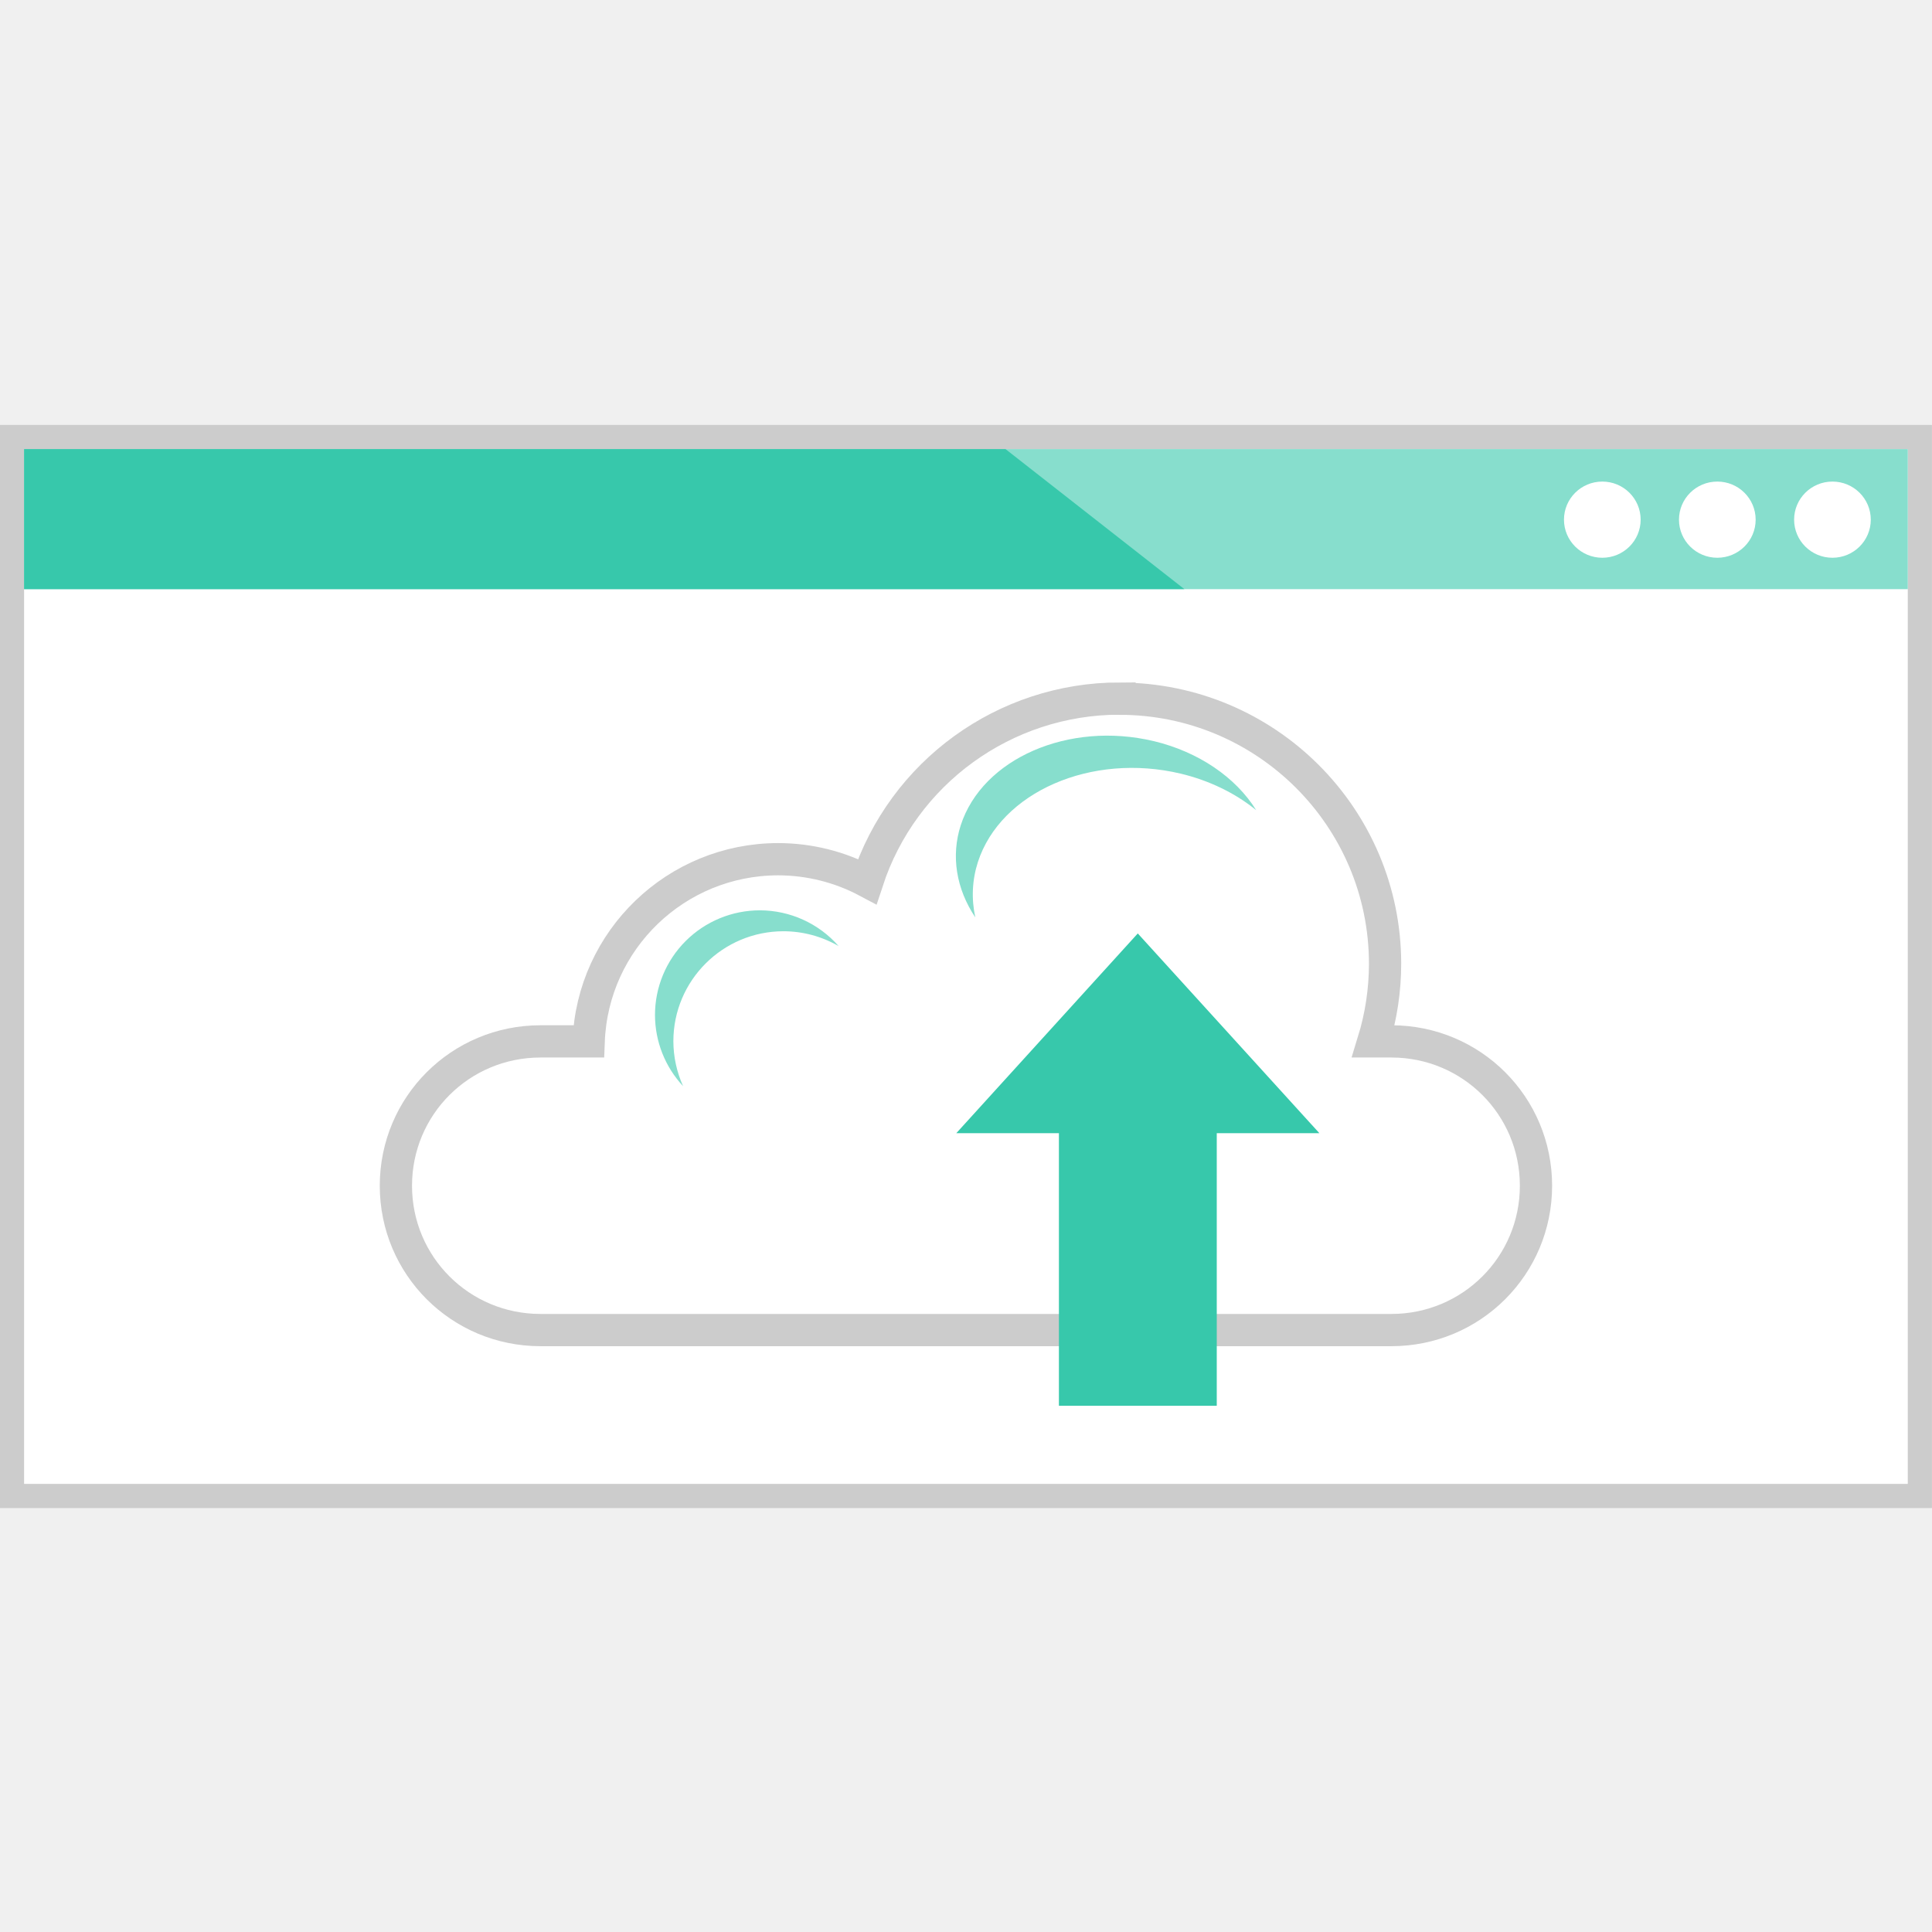
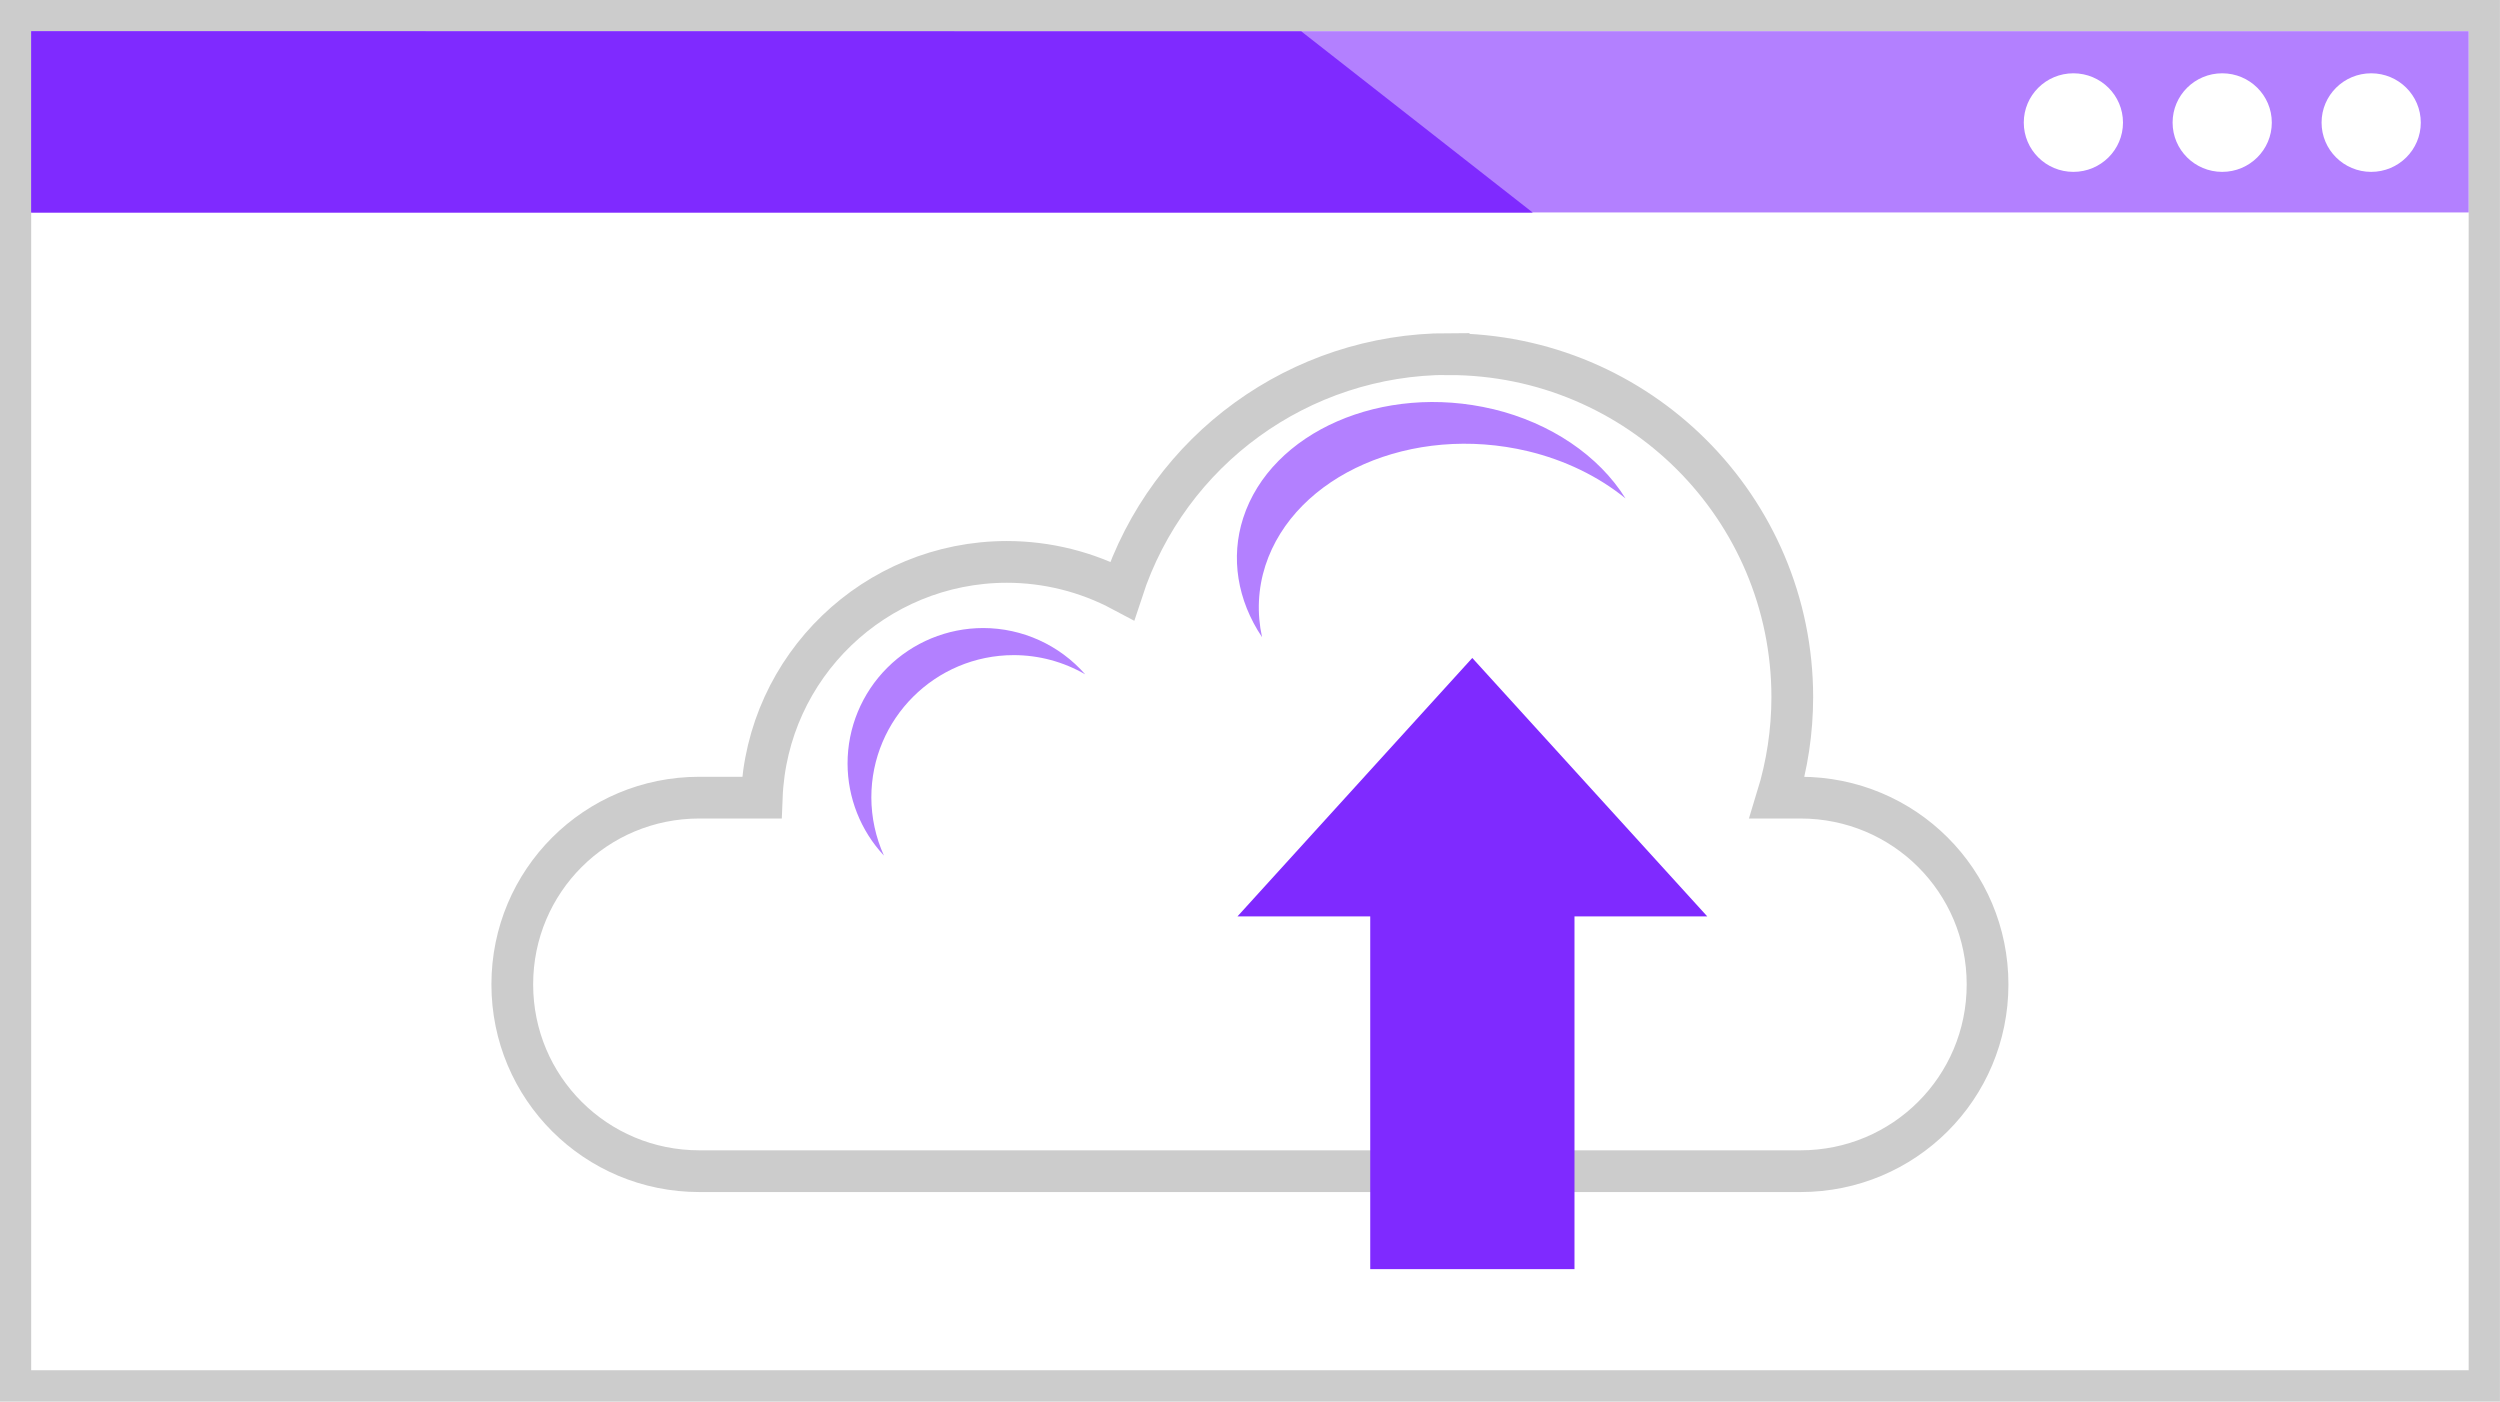
- <svg xmlns="http://www.w3.org/2000/svg" width="60" height="60" version="1.1" viewBox="0 0 15.875 15.875">
-   <g transform="translate(0 -281.12)">
-     <rect x=".198" y="284.81" width="15.478" height="8.503" fill="#fff" stroke="#ccc" stroke-linecap="square" stroke-width=".397" style="paint-order:stroke markers fill" />
-     <rect x=".198" y="284.81" width="15.478" height="1.151" rx="1.1369e-13" ry="1.1369e-13" fill="#87decd" style="paint-order:stroke markers fill" />
-     <g fill="#fff">
-       <circle cx="15.013" cy="285.39" r="0" style="paint-order:stroke markers fill" />
-       <circle cx="13.82" cy="285.38" r="0" style="paint-order:stroke markers fill" />
-       <circle cx="12.627" cy="285.39" r="0" style="paint-order:stroke markers fill" />
-     </g>
-     <path d="m0.198 284.81v1.151h9.534l-1.47-1.151z" fill="#37c8ab" />
-     <g fill="#fff">
-       <ellipse cx="13.166" cy="285.39" rx=".315" ry=".313" style="paint-order:stroke markers fill" />
-       <ellipse cx="15.057" cy="285.39" rx=".315" ry=".313" style="paint-order:stroke markers fill" />
-       <ellipse cx="14.111" cy="285.39" rx=".315" ry=".313" style="paint-order:stroke markers fill" />
-     </g>
-     <path d="m9.199 286.86a2.182 2.179 0 0 0-2.073 1.503 1.559 1.557 0 0 0-0.733-0.183 1.559 1.557 0 0 0-1.556 1.497h-0.396c-0.658 0-1.188 0.529-1.188 1.186s0.53 1.186 1.188 1.186h6.992c0.658 0 1.188-0.529 1.188-1.186s-0.53-1.186-1.188-1.186h-0.148a2.182 2.179 0 0 0 0.096-0.637 2.182 2.179 0 0 0-2.182-2.179z" fill="none" stroke="#ccc" stroke-linecap="round" stroke-width=".265" style="paint-order:stroke markers fill" />
-     <g>
-       <path d="m9.349 288.79-1.491 1.641h0.843v2.24h1.297v-2.24h0.843z" fill="#37c8ab" style="paint-order:stroke markers fill" />
-       <path d="m6.244 288.6a0.862 0.86 0 0 0-0.862 0.861 0.862 0.86 0 0 0 0.231 0.584 0.905 0.904 0 0 1-0.08-0.369 0.905 0.904 0 0 1 0.905-0.904 0.905 0.904 0 0 1 0.453 0.122 0.862 0.86 0 0 0-0.647-0.294z" fill="#87decd" style="paint-order:stroke markers fill" />
-       <path d="m9.481 287.21a1.308 1.036 5.719 0 0-1.587 0.692 1.308 1.036 5.719 0 0 0.12 0.756 1.375 1.089 5.719 0 1 0.021-0.454 1.375 1.089 5.719 0 1 1.667-0.727 1.375 1.089 5.719 0 1 0.62 0.3 1.308 1.036 5.719 0 0-0.84-0.567z" fill="#87decd" style="paint-order:stroke markers fill" />
-     </g>
+ <svg xmlns="http://www.w3.org/2000/svg" width="60" height="33.638" version="1.1" viewBox="0 0 15.875 8.9" id="svg1073">
+   <defs id="defs1077" />
+   <rect id="rect1039" style="fill:#ffffff;stroke:#cccccc;stroke-width:0.397;stroke-linecap:square;paint-order:stroke markers fill" height="8.503" width="15.478" y="0.198" x="0.198" />
+   <rect id="rect1041" style="fill:#b380ff;paint-order:stroke markers fill" ry="1.1369e-13" rx="1.1369e-13" height="1.151" width="15.478" y="0.198" x="0.198" />
+   <g style="fill:#ffffff" id="g1049" transform="translate(-5.0067902e-6,-284.6116)">
+     <circle id="circle1043" style="paint-order:stroke markers fill" r="0" cy="285.39" cx="15.013" />
+     <circle id="circle1045" style="paint-order:stroke markers fill" r="0" cy="285.38" cx="13.82" />
+     <circle id="circle1047" style="paint-order:stroke markers fill" r="0" cy="285.39" cx="12.627" />
  </g>
+   <path style="fill:#7f2aff" id="path1051" d="M 0.198,0.198 V 1.35 H 9.733 l -1.47,-1.151 z" />
+   <g style="fill:#ffffff" id="g1059" transform="translate(-5.0067902e-6,-284.6116)">
+     <ellipse id="ellipse1053" style="paint-order:stroke markers fill" ry="0.313" rx="0.315" cy="285.39" cx="13.166" />
+     <ellipse id="ellipse1055" style="paint-order:stroke markers fill" ry="0.313" rx="0.315" cy="285.39" cx="15.057" />
+     <ellipse id="ellipse1057" style="paint-order:stroke markers fill" ry="0.313" rx="0.315" cy="285.39" cx="14.111" />
+   </g>
+   <path id="path1061" style="fill:none;stroke:#cccccc;stroke-width:0.265;stroke-linecap:round;paint-order:stroke markers fill" d="m 9.199,2.248 a 2.182,2.179 0 0 0 -2.073,1.503 1.559,1.557 0 0 0 -0.733,-0.183 1.559,1.557 0 0 0 -1.556,1.497 h -0.396 c -0.658,0 -1.188,0.529 -1.188,1.186 0,0.657 0.53,1.186 1.188,1.186 h 6.992 c 0.658,0 1.188,-0.529 1.188,-1.186 0,-0.657 -0.53,-1.186 -1.188,-1.186 h -0.148 a 2.182,2.179 0 0 0 0.096,-0.637 2.182,2.179 0 0 0 -2.182,-2.179 z" />
+   <path d="m 9.349,4.178 -1.491,1.641 h 0.843 v 2.24 h 1.297 v -2.24 h 0.843 z" style="fill:#7f2aff;paint-order:stroke markers fill" id="path1063" />
+   <path d="m 6.244,3.988 a 0.862,0.86 0 0 0 -0.862,0.861 0.862,0.86 0 0 0 0.231,0.584 0.905,0.904 0 0 1 -0.08,-0.369 0.905,0.904 0 0 1 0.905,-0.904 0.905,0.904 0 0 1 0.453,0.122 0.862,0.86 0 0 0 -0.647,-0.294 z" style="fill:#b380ff;paint-order:stroke markers fill" id="path1065" />
+   <path d="m 9.481,2.598 a 1.308,1.036 5.719 0 0 -1.587,0.692 1.308,1.036 5.719 0 0 0.12,0.756 1.375,1.089 5.719 0 1 0.021,-0.454 1.375,1.089 5.719 0 1 1.667,-0.727 1.375,1.089 5.719 0 1 0.62,0.3 1.308,1.036 5.719 0 0 -0.84,-0.567 z" style="fill:#b380ff;paint-order:stroke markers fill" id="path1067" />
</svg>
